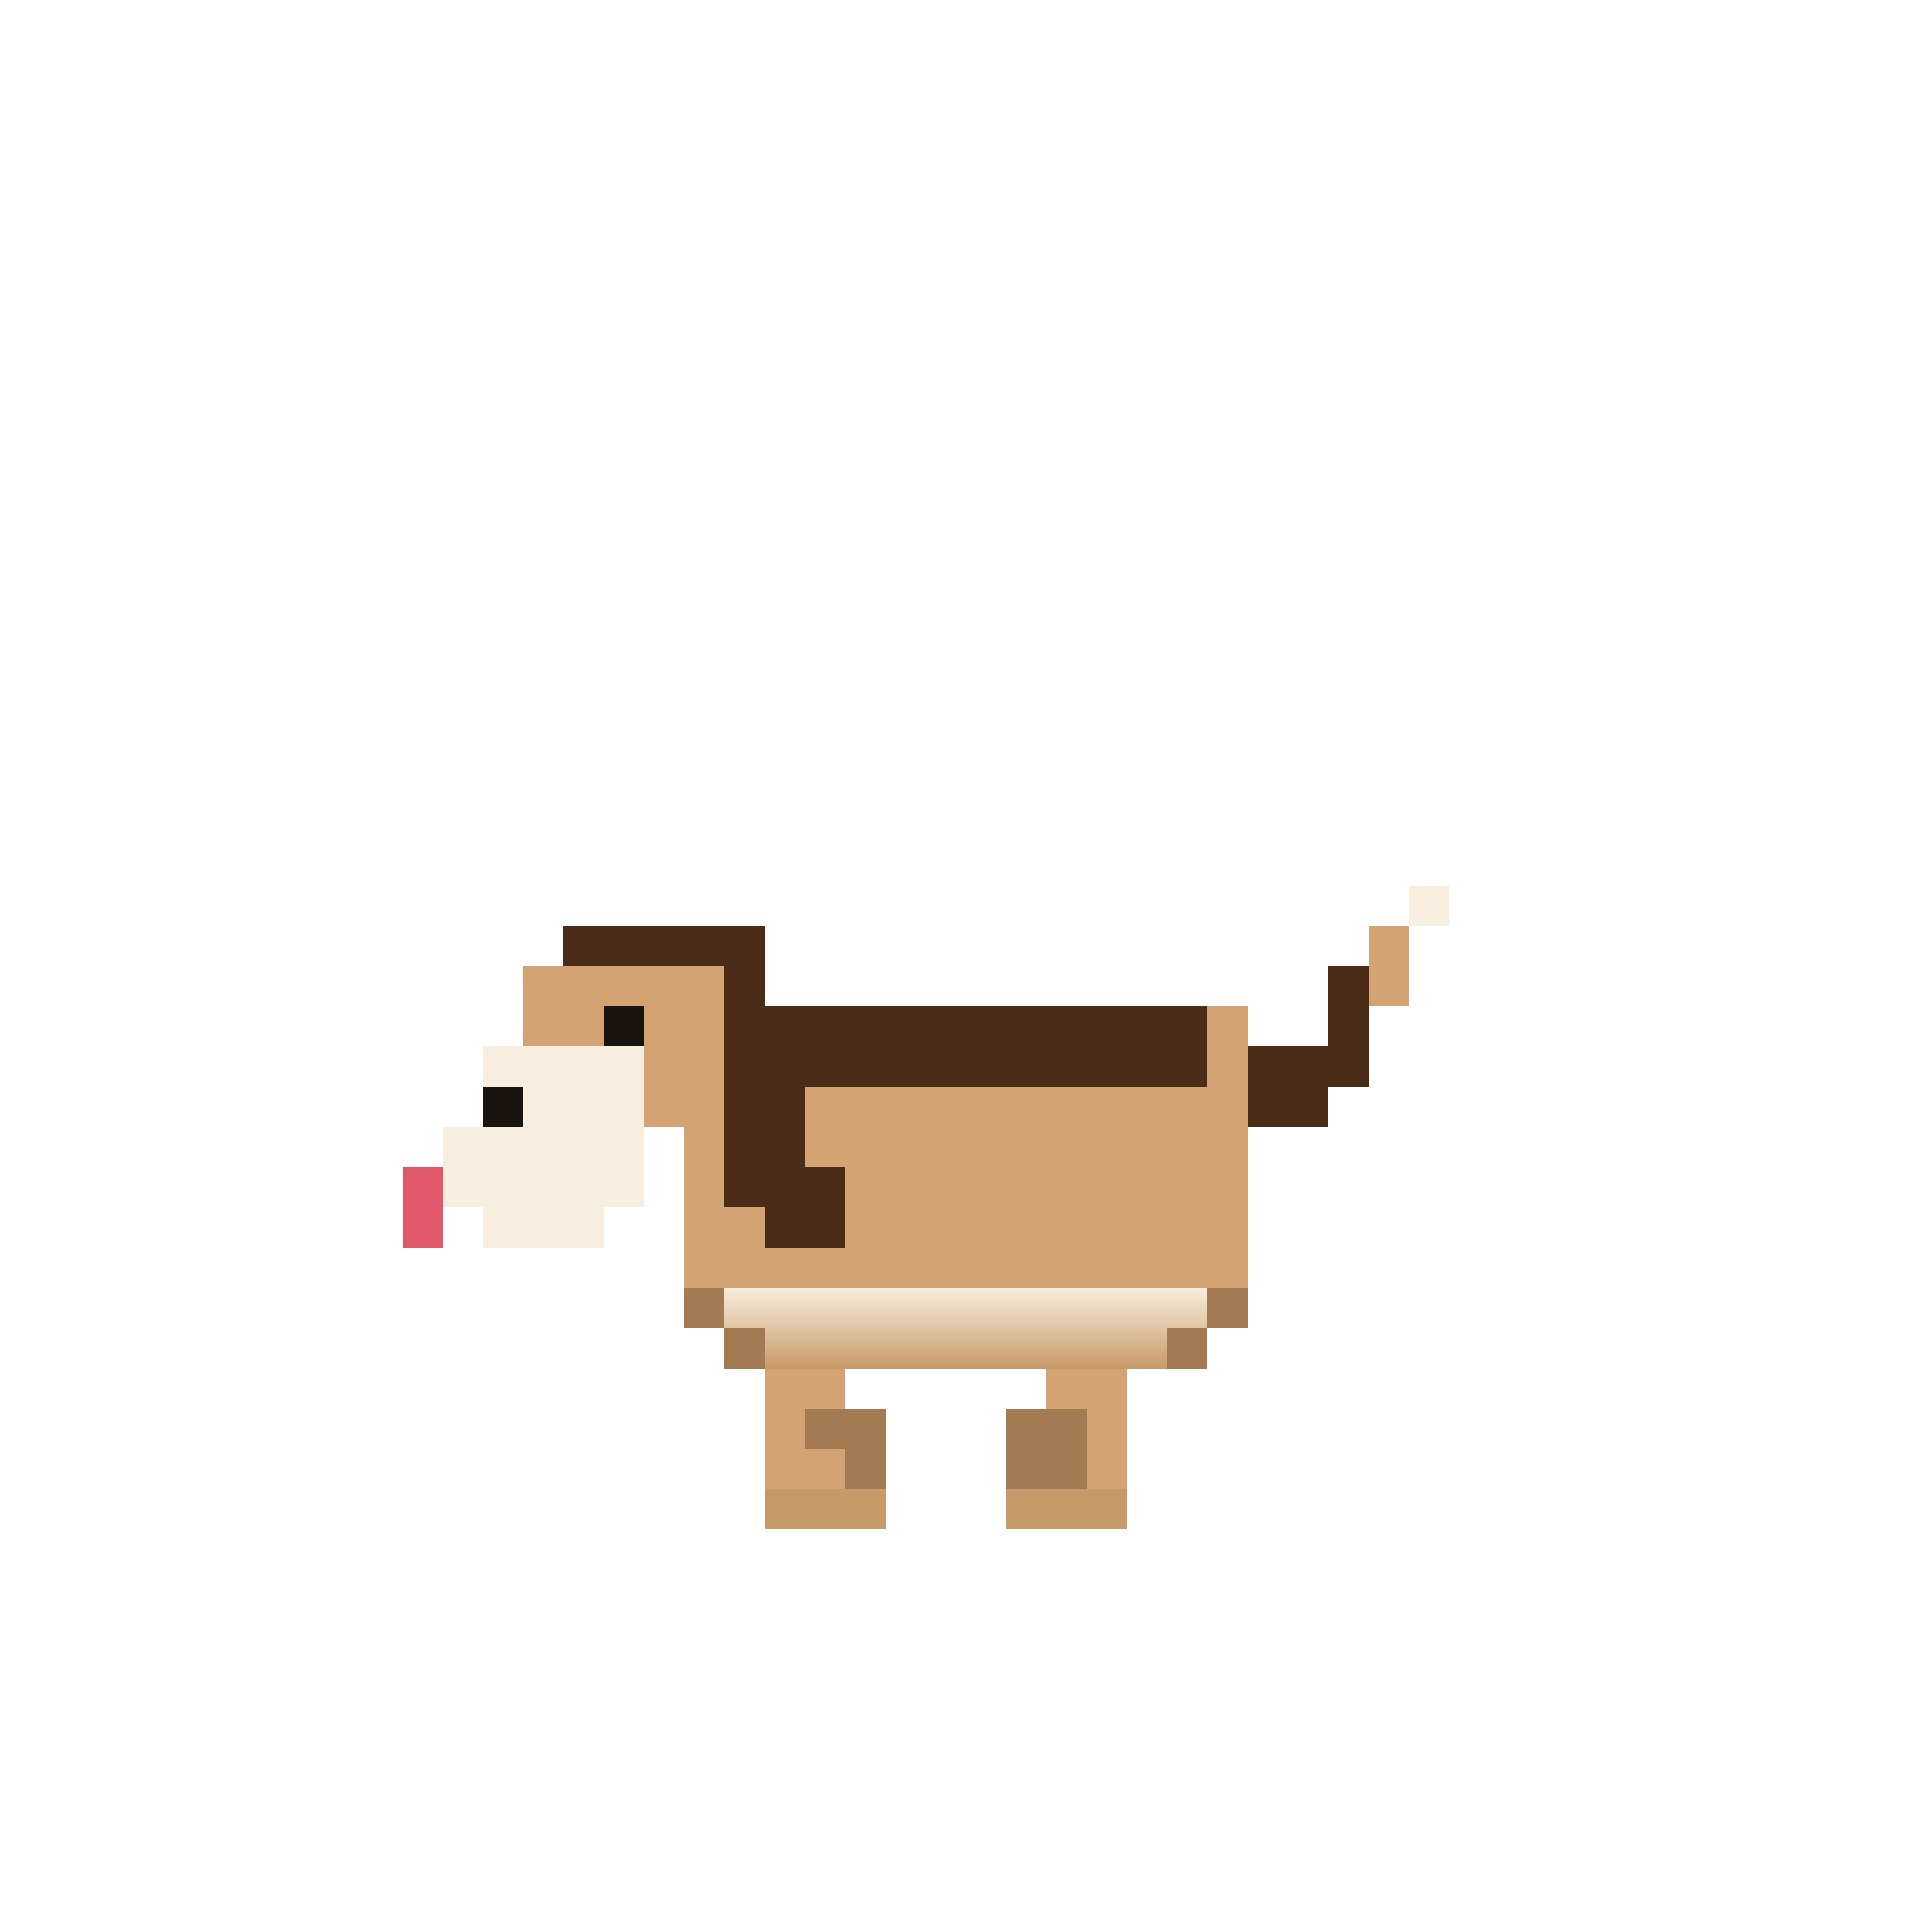
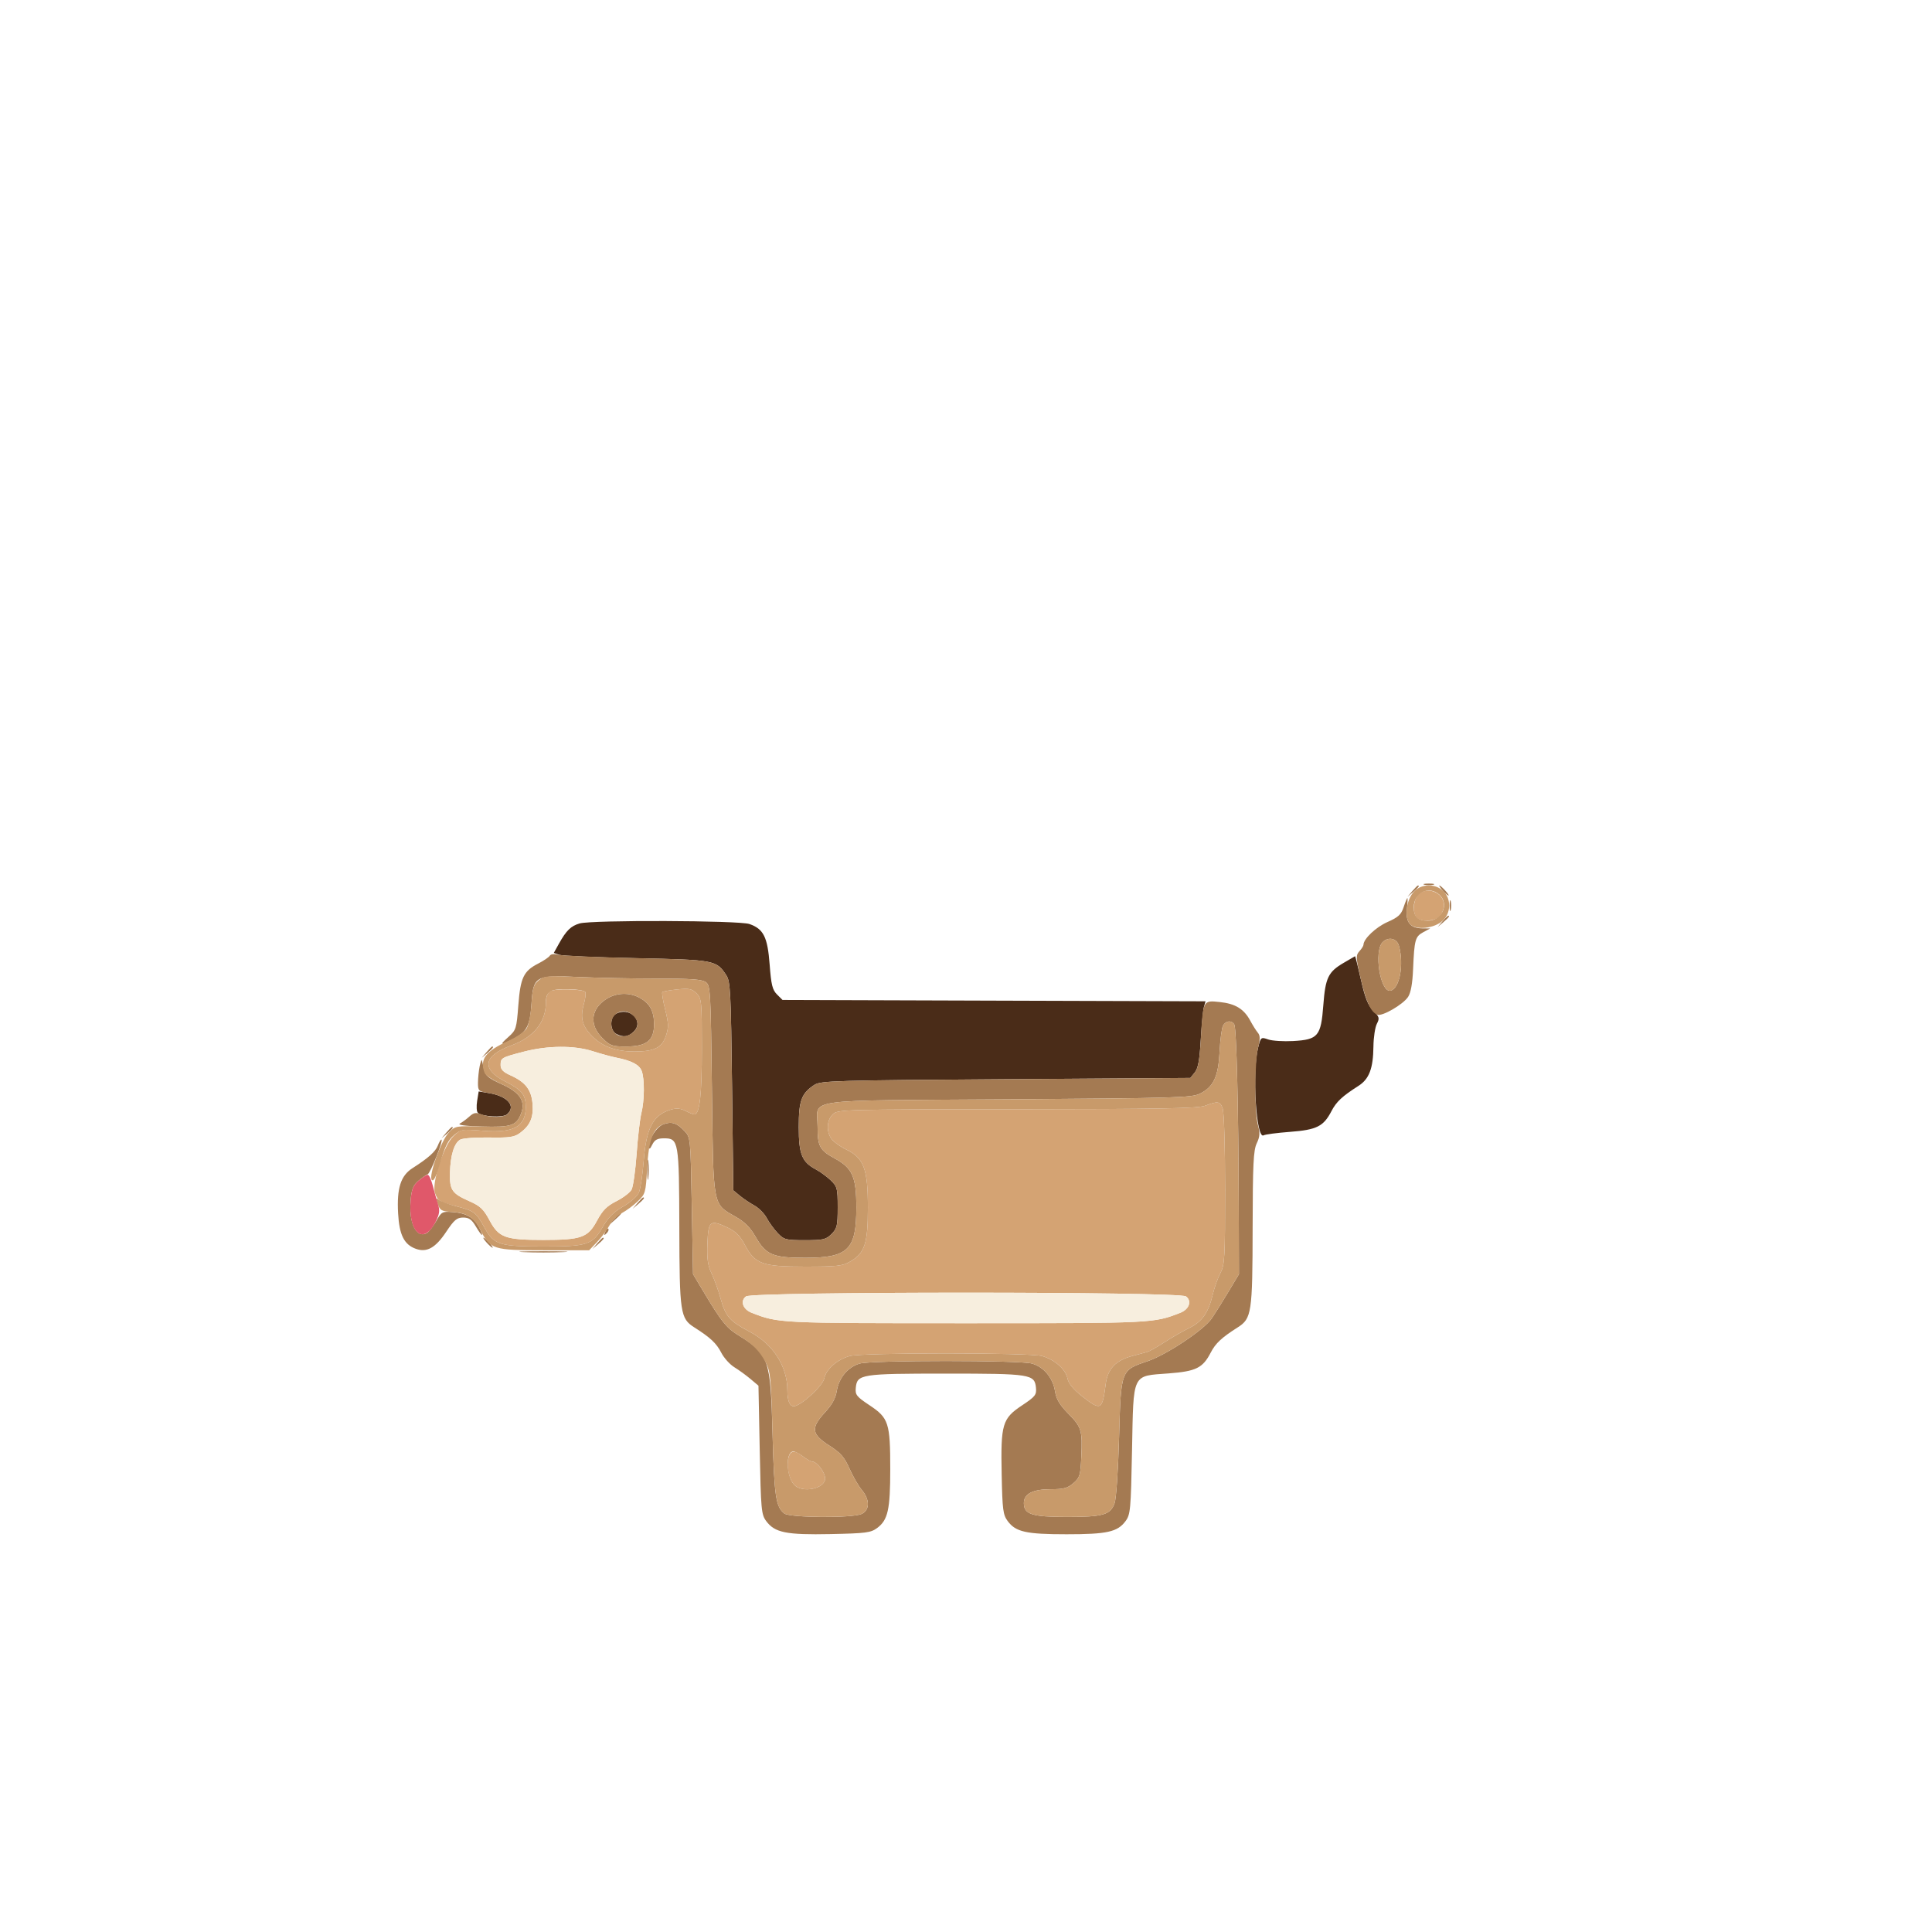
- <svg xmlns="http://www.w3.org/2000/svg" viewBox="0 0 48 48" shape-rendering="crispEdges">
-   <defs>
-     <linearGradient id="belly" x1="0" y1="32" x2="0" y2="34" gradientUnits="userSpaceOnUse" spreadMethod="pad">
-       <stop offset="0" stop-color="#f7eede" />
-       <stop offset="1" stop-color="#c89a6a" />
-     </linearGradient>
-   </defs>
-   <rect x="19" y="25" width="11" height="2" fill="#4a2c18" />
-   <rect x="30" y="25" width="1" height="2" fill="#d4a373" />
-   <rect x="17" y="25" width="2" height="2" fill="#d4a373" />
-   <rect x="17" y="27" width="14" height="2" fill="#d4a373" />
-   <rect x="17" y="29" width="14" height="3" fill="#d4a373" />
-   <rect x="17" y="32" width="1" height="1" fill="#a47a52" />
-   <rect x="30" y="32" width="1" height="1" fill="#a47a52" />
-   <rect x="18" y="32" width="12" height="1" fill="url(#belly)" />
-   <rect x="18" y="33" width="1" height="1" fill="#a47a52" />
-   <rect x="29" y="33" width="1" height="1" fill="#a47a52" />
-   <rect x="19" y="33" width="10" height="1" fill="url(#belly)" />
-   <rect x="17" y="23" width="2" height="2" fill="#4a2c18" />
-   <rect x="18" y="25" width="2" height="5" fill="#4a2c18" />
-   <rect x="19" y="29" width="2" height="2" fill="#4a2c18" />
-   <rect x="14" y="23" width="4" height="1" fill="#4a2c18" />
-   <rect x="13" y="24" width="5" height="2" fill="#d4a373" />
-   <rect x="16" y="26" width="2" height="2" fill="#d4a373" />
-   <rect x="12" y="26" width="4" height="2" fill="url(#belly)" />
-   <rect x="11" y="28" width="5" height="2" fill="url(#belly)" />
-   <rect x="12" y="30" width="3" height="1" fill="url(#belly)" />
-   <rect x="15" y="25" width="1" height="1" fill="#1a1410" />
-   <rect x="12" y="27" width="1" height="1" fill="#1a1410" />
-   <rect x="31" y="26" width="2" height="2" fill="#4a2c18" />
-   <rect x="33" y="24" width="1" height="3" fill="#4a2c18" />
-   <rect x="34" y="23" width="1" height="2" fill="#d4a373" />
-   <rect x="35" y="22" width="1" height="1" fill="url(#belly)" />
-   <rect x="26" y="34" width="2" height="3" fill="#d4a373" />
-   <rect x="26" y="35" width="1" height="1" fill="#a47a52" />
-   <rect x="26" y="37" width="2" height="1" fill="url(#belly)" />
-   <rect x="25" y="35" width="2" height="2" fill="#a47a52" />
-   <rect x="25" y="37" width="2" height="1" fill="url(#belly)" />
-   <rect x="20" y="35" width="2" height="2" fill="#a47a52" />
-   <rect x="20" y="37" width="2" height="1" fill="url(#belly)" />
-   <rect x="19" y="34" width="2" height="3" fill="#d4a373" />
-   <rect x="20" y="35" width="1" height="1" fill="#a47a52" />
-   <rect x="19" y="37" width="2" height="1" fill="url(#belly)" />
-   <rect x="10" y="29" width="1" height="2" fill="#e0586a" />
+ <svg xmlns="http://www.w3.org/2000/svg" viewBox="0 0 48 48" width="48" height="48">
+   <g transform="scale(0.0625 0.0625) translate(0,768) scale(1,-1)" fill="#d4a373" stroke="none">
+     <path d="M563.65 412.17 C561.73 410.04 561.47 404.93 563.20 403.20 C565.02 401.38 570.47 401.75 572.35 403.83 C573.26 404.83 574.00 406.79 574.00 408.17 C574.00 413.30 567.09 415.97 563.65 412.17 Z M218.75 373.98 C217.62 373.28 217.00 371.66 217.00 369.42 C217.00 361.69 212.16 355.69 203.29 352.44 C192.02 348.32 191.16 342.97 200.98 338.01 C207.44 334.75 209.00 332.80 209.00 328.00 C209.00 320.16 204.28 317.53 191.99 318.50 C183.34 319.19 183.22 319.16 180.23 316.35 C176.34 312.67 171.47 297.53 172.93 293.68 C174.11 290.57 174.67 290.24 181.68 288.41 C188.58 286.61 189.30 286.05 192.63 279.94 C196.29 273.21 198.53 272.50 216.00 272.50 C233.56 272.50 235.54 273.15 239.60 280.27 C241.77 284.06 243.94 286.23 247.73 288.40 C250.72 290.11 253.37 292.47 254.00 294.01 C254.61 295.47 255.46 301.13 255.88 306.59 C256.92 319.71 259.70 324.91 266.77 326.93 C268.91 327.55 270.62 327.39 272.52 326.40 C274.01 325.63 275.58 325.00 276.02 325.00 C278.13 325.00 279.00 332.62 279.00 351.15 C279.00 370.06 278.90 371.10 276.87 373.13 C275.05 374.95 273.97 375.17 269.27 374.69 C266.25 374.38 263.57 373.90 263.29 373.63 C263.02 373.36 263.53 370.23 264.42 366.69 C265.77 361.28 265.83 359.63 264.77 356.40 C263.16 351.52 260.23 350.03 252.22 350.01 C245.18 350.00 239.81 351.85 235.82 355.67 C231.55 359.76 230.53 363.23 232.01 368.54 C232.71 371.03 232.98 373.35 232.62 373.72 C231.45 374.88 220.56 375.09 218.75 373.98 Z M235.62 350.13 C238.85 349.10 243.07 347.95 245.00 347.57 C251.08 346.37 254.14 344.76 255.08 342.28 C256.28 339.12 256.21 330.54 254.95 325.50 C254.39 323.30 253.55 316.04 253.07 309.37 C252.59 302.70 251.69 296.28 251.06 295.12 C250.44 293.95 247.73 291.88 245.04 290.52 C241.20 288.58 239.54 286.90 237.32 282.77 C233.72 276.05 231.12 275.11 216.00 275.11 C200.83 275.11 198.28 276.04 194.63 282.86 C192.22 287.35 190.92 288.59 186.59 290.50 C179.63 293.58 178.71 294.92 178.87 301.75 C179.03 308.77 180.56 313.70 182.99 315.00 C184.00 315.54 189.16 315.91 194.45 315.82 C202.68 315.69 204.47 315.96 206.79 317.68 C210.78 320.65 212.14 323.85 211.69 329.28 C211.22 334.82 208.87 337.85 202.95 340.52 C200.02 341.84 199.00 342.89 199.00 344.59 C199.00 347.46 199.32 347.65 208.20 349.94 C217.84 352.43 228.16 352.50 235.62 350.13 Z M479.00 328.44 C476.22 327.39 460.84 327.10 404.25 327.06 C334.37 327.00 332.96 326.96 331.00 325.00 C328.63 322.63 328.41 318.29 330.49 315.32 C331.31 314.14 333.98 312.22 336.43 311.03 C343.41 307.65 345.00 303.37 345.00 287.93 C345.00 273.64 343.77 269.89 338.00 266.53 C334.92 264.74 332.77 264.50 320.00 264.50 C302.89 264.50 300.12 265.51 296.00 273.29 C294.14 276.80 292.39 278.53 289.15 280.06 C282.26 283.30 281.55 282.73 281.21 273.68 C280.98 267.54 281.34 265.00 282.90 261.70 C284.00 259.39 285.59 254.97 286.44 251.87 C288.42 244.67 290.04 242.81 298.00 238.62 C307.30 233.73 312.98 224.91 312.99 215.33 C313.00 211.23 313.89 209.00 315.52 209.00 C318.23 209.00 327.06 217.05 327.66 220.07 C328.39 223.70 332.80 227.57 337.78 228.96 C342.75 230.34 409.25 230.34 414.22 228.96 C419.20 227.57 423.61 223.70 424.34 220.07 C424.73 218.08 426.62 215.77 430.05 213.05 C437.64 207.05 438.20 207.33 439.52 217.74 C440.30 223.90 443.54 227.29 450.30 229.03 C452.61 229.63 455.19 230.32 456.03 230.56 C456.87 230.80 460.02 232.58 463.03 234.52 C466.04 236.47 470.46 239.00 472.85 240.16 C477.85 242.59 480.38 246.21 482.09 253.42 C482.75 256.21 484.13 260.07 485.15 261.99 C486.83 265.15 487.00 268.18 487.00 295.17 C487.00 312.05 486.58 325.98 486.02 327.43 C484.95 330.27 484.14 330.38 479.00 328.44 Z M471.43 252.67 C473.88 250.89 472.73 247.53 469.22 246.16 C458.52 241.99 458.68 242.00 384.00 242.00 C309.32 242.00 309.48 241.99 298.78 246.16 C295.27 247.53 294.12 250.89 296.57 252.67 C299.25 254.63 468.75 254.63 471.43 252.67 Z M313.40 188.46 C312.56 185.10 313.63 180.07 315.67 177.82 C318.82 174.33 328.00 176.17 328.00 180.29 C328.00 182.71 324.72 187.00 322.87 187.00 C322.29 187.00 320.67 187.90 319.27 189.00 C315.87 191.68 314.17 191.52 313.40 188.46 Z" />
+   </g>
+   <g transform="scale(0.0625 0.0625) translate(0,768) scale(1,-1)" fill="#4a2c18" stroke="none">
+     <path d="M230.42 400.92 C226.94 399.91 225.10 398.12 222.17 392.85 L220.14 389.20 L222.32 388.45 C223.52 388.04 237.35 387.43 253.05 387.10 C284.16 386.45 284.77 386.33 288.74 380.28 C290.33 377.86 290.55 373.54 291.00 336.21 L291.50 294.82 L294.11 292.66 C295.55 291.47 298.15 289.73 299.89 288.78 C301.63 287.83 303.83 285.60 304.78 283.82 C305.73 282.04 307.70 279.33 309.17 277.79 C311.67 275.18 312.38 275.00 319.97 275.00 C327.26 275.00 328.34 275.25 330.55 277.45 C332.75 279.66 333.00 280.74 333.00 288.03 C333.00 295.62 332.82 296.33 330.21 298.83 C328.67 300.30 326.01 302.24 324.29 303.15 C318.78 306.08 317.52 309.20 317.52 320.00 C317.52 330.49 318.59 333.37 323.72 336.74 C326.21 338.37 331.87 338.54 399.79 339.00 L473.18 339.50 L474.93 341.67 C476.26 343.31 476.85 346.52 477.32 354.67 C477.66 360.63 478.23 366.50 478.58 367.73 L479.22 369.97 L395.14 370.23 L311.06 370.50 L308.87 372.69 C307.05 374.50 306.55 376.52 305.95 384.56 C305.12 395.53 303.52 398.73 297.91 400.69 C293.82 402.13 235.24 402.33 230.42 400.92 Z M534.21 385.30 C527.99 381.68 526.87 379.38 526.04 368.44 C525.11 356.09 523.97 354.73 514.04 354.17 C510.21 353.96 505.75 354.24 504.13 354.80 C501.25 355.81 501.17 355.74 500.10 351.47 C497.67 341.83 499.38 314.88 502.31 316.69 C502.91 317.06 507.63 317.68 512.81 318.07 C523.43 318.88 526.12 320.23 529.28 326.32 C531.22 330.05 533.58 332.25 540.00 336.34 C544.27 339.06 545.86 343.25 545.96 352.00 C546.00 355.57 546.61 359.62 547.31 361.00 C548.47 363.25 548.33 363.77 545.88 366.24 C543.82 368.32 542.64 371.28 541.00 378.49 C539.81 383.72 538.76 387.95 538.67 387.90 C538.58 387.84 536.57 386.68 534.21 385.30 Z M244.75 364.92 C242.33 363.51 242.45 358.37 244.93 357.04 C247.80 355.50 249.77 355.77 251.98 357.98 C256.20 362.20 250.11 368.04 244.75 364.92 Z M189.67 330.34 C189.33 328.25 189.45 326.15 189.94 325.66 C191.48 324.12 199.85 323.63 201.49 324.99 C205.32 328.17 201.89 332.26 194.39 333.47 L190.28 334.13 L189.67 330.34 Z" />
+   </g>
+   <g transform="scale(0.0625 0.0625) translate(0,768) scale(1,-1)" fill="#a47a52" stroke="none">
+     <path d="M566.25 416.31 C567.21 416.06 568.79 416.06 569.75 416.31 C570.71 416.56 569.92 416.77 568.00 416.77 C566.08 416.77 565.29 416.56 566.25 416.31 Z M561.40 413.75 L559.50 411.50 L561.75 413.40 C563.86 415.20 564.46 416.00 563.65 416.00 C563.47 416.00 562.45 414.99 561.40 413.75 Z M573.50 414.00 C574.50 412.90 575.53 412.00 575.81 412.00 C576.08 412.00 575.50 412.90 574.50 414.00 C573.50 415.10 572.47 416.00 572.19 416.00 C571.92 416.00 572.50 415.10 573.50 414.00 Z M557.97 407.40 C556.98 404.42 555.85 403.38 551.50 401.46 C546.91 399.43 542.00 394.76 542.00 392.42 C542.00 392.00 541.28 390.86 540.40 389.89 C538.92 388.26 538.96 387.38 540.88 379.04 C542.99 369.88 544.96 365.61 547.52 364.63 C549.46 363.89 557.76 368.70 559.74 371.72 C560.83 373.39 561.49 377.06 561.73 382.86 C562.22 394.43 562.57 395.70 565.76 397.43 L568.50 398.92 L565.32 398.96 C560.59 399.02 558.68 401.46 559.27 406.68 C559.54 409.06 559.62 411.00 559.45 411.00 C559.29 411.00 558.62 409.38 557.97 407.40 Z M576.23 408.00 C576.23 406.07 576.44 405.29 576.69 406.25 C576.94 407.21 576.94 408.79 576.69 409.75 C576.44 410.71 576.23 409.93 576.23 408.00 Z M573.40 401.75 L571.50 399.50 L573.75 401.40 C574.99 402.45 576.00 403.47 576.00 403.65 C576.00 404.46 575.20 403.86 573.40 401.75 Z M556.11 392.00 C558.18 384.50 556.34 374.88 552.71 374.18 C548.68 373.41 546.04 389.90 549.62 393.48 C551.92 395.78 555.28 395.01 556.11 392.00 Z M218.55 388.08 C218.17 387.47 216.10 386.07 213.95 384.97 C208.13 382.00 206.87 379.36 206.04 368.33 C205.34 359.14 205.15 358.52 202.14 355.83 C198.38 352.47 198.74 352.32 204.03 355.01 C209.40 357.76 210.70 360.25 211.27 368.94 C212.00 380.01 212.75 380.44 229.91 379.63 C237.28 379.28 251.26 379.00 260.97 379.00 C274.62 379.00 279.06 378.68 280.56 377.58 C282.41 376.23 282.52 374.28 283.00 334.83 C283.57 287.67 283.22 289.57 292.37 284.35 C296.07 282.23 298.25 280.04 300.41 276.25 C304.45 269.18 307.25 268.00 320.00 268.00 C337.17 268.00 340.41 271.17 340.41 288.00 C340.41 300.10 338.86 303.67 331.95 307.43 C325.81 310.77 325.00 312.26 325.00 320.24 C325.00 331.56 317.01 330.43 400.67 331.00 C467.68 331.46 473.78 331.64 477.04 333.27 C482.41 335.94 484.31 340.03 484.81 349.98 C485.05 354.67 485.65 359.29 486.16 360.25 C487.21 362.28 489.54 362.55 490.64 360.78 C491.52 359.35 492.30 328.03 492.42 289.00 L492.50 261.50 L488.32 254.50 C486.01 250.65 483.04 245.90 481.71 243.94 C478.60 239.37 463.72 229.45 456.12 226.88 C445.52 223.30 445.60 223.52 444.85 196.67 C444.48 183.42 443.71 172.17 443.05 170.39 C441.37 165.83 438.47 165.00 424.18 165.00 C410.20 165.00 407.00 166.03 407.00 170.50 C407.00 174.18 410.54 176.00 417.67 176.00 C422.79 176.00 424.38 176.42 426.68 178.40 C429.24 180.60 429.51 181.50 429.84 188.91 C430.32 199.43 429.92 200.73 424.56 206.17 C421.20 209.59 419.90 211.79 419.39 214.96 C418.53 220.32 414.91 224.65 410.19 225.97 C405.31 227.32 346.69 227.32 341.81 225.97 C337.11 224.66 333.47 220.33 332.62 215.05 C332.17 212.19 330.74 209.58 327.98 206.60 C322.24 200.37 322.54 197.91 329.60 193.40 C334.19 190.46 335.63 188.82 337.67 184.22 C339.03 181.14 341.24 177.32 342.57 175.73 C345.84 171.85 345.79 167.68 342.45 166.16 C338.80 164.50 314.03 164.66 311.79 166.36 C308.40 168.93 307.76 173.31 307.10 198.00 C306.30 228.03 305.73 229.64 293.22 237.41 C288.76 240.18 286.68 242.80 279.68 254.50 L275.50 261.50 L275.00 288.67 C274.50 315.68 274.49 315.86 272.09 318.40 C269.05 321.64 266.94 322.31 263.68 321.07 C260.99 320.04 257.99 315.40 258.01 312.30 C258.03 310.93 258.33 311.09 259.29 313.00 C260.27 314.94 261.33 315.50 264.00 315.50 C269.76 315.50 269.96 314.32 270.04 280.00 C270.12 246.02 270.44 243.88 276.00 240.34 C282.45 236.24 284.78 234.04 286.73 230.26 C287.79 228.19 290.13 225.60 291.92 224.50 C293.71 223.40 296.60 221.30 298.34 219.83 L301.50 217.17 L302.00 191.65 C302.47 167.74 302.63 165.96 304.60 163.32 C308.00 158.74 312.56 157.82 330.18 158.18 C344.24 158.47 346.15 158.72 348.68 160.59 C352.97 163.78 353.89 167.89 353.89 184.00 C353.89 202.36 353.25 204.34 345.69 209.36 C340.46 212.84 339.92 213.53 340.19 216.34 C340.72 221.73 342.23 221.97 376.00 221.97 C409.77 221.97 411.28 221.73 411.81 216.34 C412.08 213.53 411.54 212.84 406.31 209.36 C398.41 204.11 397.77 201.93 398.18 181.82 C398.47 167.76 398.72 165.85 400.59 163.32 C403.78 159.03 407.89 158.11 424.00 158.11 C440.11 158.11 444.22 159.03 447.41 163.32 C449.37 165.96 449.53 167.75 450.00 191.55 C450.61 222.58 449.83 220.94 464.56 222.05 C475.45 222.88 478.11 224.19 481.28 230.32 C483.22 234.05 485.58 236.25 492.00 240.34 C497.56 243.88 497.88 246.02 497.94 279.85 C497.99 305.29 498.25 310.73 499.57 313.51 C500.83 316.16 500.93 317.59 500.08 320.66 C498.67 325.72 498.70 345.92 500.12 351.56 C500.99 355.00 500.96 356.35 499.99 357.51 C499.30 358.34 497.96 360.47 497.02 362.23 C494.49 366.94 491.07 369.03 484.84 369.68 C478.14 370.37 478.23 370.56 477.32 354.67 C476.85 346.52 476.26 343.31 474.93 341.67 L473.18 339.50 L399.79 339.00 C331.87 338.54 326.21 338.37 323.72 336.74 C318.59 333.37 317.52 330.49 317.52 320.00 C317.52 309.20 318.78 306.08 324.29 303.15 C326.01 302.24 328.67 300.30 330.21 298.83 C332.82 296.33 333.00 295.62 333.00 288.03 C333.00 280.74 332.75 279.66 330.55 277.45 C328.34 275.25 327.26 275.00 319.97 275.00 C312.38 275.00 311.67 275.18 309.17 277.79 C307.70 279.33 305.73 282.04 304.78 283.82 C303.83 285.60 301.63 287.83 299.89 288.78 C298.15 289.73 295.55 291.47 294.11 292.66 L291.50 294.82 L291.00 336.21 C290.55 373.54 290.33 377.86 288.74 380.28 C284.77 386.32 284.15 386.44 253.05 387.13 C237.35 387.48 223.32 388.09 221.87 388.48 C220.27 388.91 218.96 388.75 218.55 388.08 Z M241.31 371.05 C234.87 367.12 234.09 360.71 239.40 355.40 C242.51 352.29 243.31 352.00 248.77 352.00 C257.04 352.00 260.00 354.33 260.00 360.85 C260.00 366.18 258.23 369.31 253.99 371.51 C250.03 373.55 245.13 373.37 241.31 371.05 Z M251.17 364.75 C253.80 362.63 254.10 360.10 251.98 357.98 C248.38 354.38 243.00 356.18 243.00 360.99 C243.00 365.31 247.76 367.50 251.17 364.75 Z M193.40 349.75 L191.50 347.50 L193.75 349.40 C195.86 351.20 196.46 352.00 195.65 352.00 C195.47 352.00 194.45 350.99 193.40 349.75 Z M190.67 344.11 C190.30 342.26 190.00 339.27 190.00 337.46 C190.00 334.37 190.25 334.14 194.25 333.49 C201.69 332.29 205.12 328.52 201.80 325.20 C200.33 323.73 195.07 323.64 191.41 325.03 C189.20 325.88 188.31 325.72 186.60 324.17 C185.44 323.13 183.75 321.87 182.83 321.39 C181.74 320.81 184.76 320.39 191.55 320.19 C203.05 319.86 205.14 320.50 206.98 324.96 C209.12 330.13 206.88 333.69 199.36 337.06 C194.28 339.34 192.95 340.43 192.45 342.69 C192.10 344.24 191.72 345.94 191.58 346.48 C191.45 347.03 191.04 345.96 190.67 344.11 Z M177.40 317.75 L175.50 315.50 L177.75 317.40 C179.86 319.20 180.46 320.00 179.65 320.00 C179.47 320.00 178.45 318.99 177.40 317.75 Z M174.05 312.64 C173.14 310.23 170.21 307.61 164.00 303.66 C159.29 300.65 157.71 295.72 158.25 285.71 C158.72 277.08 160.65 273.23 165.35 271.56 C169.67 270.02 173.11 271.95 177.32 278.26 C180.54 283.09 181.62 284.00 184.11 284.00 C186.43 284.00 187.51 283.25 189.13 280.50 C191.65 276.23 192.64 275.86 190.50 279.99 C188.44 283.99 185.41 285.78 180.05 286.17 C175.80 286.49 175.51 286.33 173.39 282.59 C172.17 280.44 170.50 278.30 169.67 277.84 C165.55 275.53 162.48 281.71 163.23 290.78 C163.60 295.19 164.23 296.80 166.28 298.56 C167.70 299.79 169.36 300.95 169.97 301.16 C171.08 301.53 176.42 315.00 175.46 315.00 C175.18 315.00 174.55 313.94 174.05 312.64 Z M257.32 303.00 C257.32 299.43 257.50 297.96 257.72 299.75 C257.95 301.54 257.95 304.46 257.72 306.25 C257.50 308.04 257.32 306.57 257.32 303.00 Z M253.40 289.75 L251.50 287.50 L253.75 289.40 C255.86 291.20 256.46 292.00 255.65 292.00 C255.47 292.00 254.45 290.99 253.40 289.75 Z M243.92 283.25 L241.50 280.50 L244.25 282.92 C246.82 285.19 247.46 286.00 246.67 286.00 C246.50 286.00 245.26 284.76 243.92 283.25 Z M240.56 278.29 C240.02 276.87 240.14 276.75 241.12 277.73 C241.81 278.41 242.11 279.22 241.81 279.53 C241.50 279.83 240.94 279.28 240.56 278.29 Z M193.50 274.00 C194.50 272.90 195.53 272.00 195.81 272.00 C196.08 272.00 195.50 272.90 194.50 274.00 C193.50 275.10 192.47 276.00 192.19 276.00 C191.92 276.00 192.50 275.10 193.50 274.00 Z M237.40 273.75 L235.50 271.50 L237.75 273.40 C239.86 275.20 240.46 276.00 239.65 276.00 C239.47 276.00 238.45 274.99 237.40 273.75 Z M208.25 270.26 C212.51 270.07 219.49 270.07 223.75 270.26 C228.01 270.44 224.53 270.60 216.00 270.60 C207.47 270.60 203.99 270.44 208.25 270.26 Z" />
+   </g>
+   <g transform="scale(0.0625 0.0625) translate(0,768) scale(1,-1)" fill="#c89a6a" stroke="none">
+     <path d="M562.06 413.56 C558.94 410.24 558.11 403.03 560.57 400.57 C563.03 398.11 570.24 398.94 573.56 402.06 C576.85 405.14 576.91 410.80 573.69 413.83 C570.45 416.86 565.04 416.74 562.06 413.56 Z M572.17 412.35 C576.22 408.68 573.24 402.00 567.55 402.00 C563.61 402.00 562.00 403.56 562.00 407.37 C562.00 413.14 568.03 416.09 572.17 412.35 Z M549.62 393.48 C546.04 389.90 548.68 373.41 552.71 374.18 C556.34 374.88 558.18 384.50 556.11 392.00 C555.28 395.01 551.92 395.78 549.62 393.48 Z M214.13 378.33 C212.13 376.69 211.68 375.23 211.27 368.94 C211.00 364.85 210.12 360.45 209.31 359.16 C208.49 357.87 205.28 355.67 202.17 354.27 C192.99 350.15 190.57 346.89 192.65 341.47 C193.01 340.54 196.08 338.54 199.48 337.01 C206.88 333.69 209.11 330.10 206.98 324.96 C205.13 320.50 203.05 319.86 191.49 320.19 C181.50 320.49 180.95 320.39 178.57 318.00 C175.39 314.81 170.19 300.41 171.67 298.93 C172.40 298.20 173.43 300.36 175.07 306.03 C176.84 312.16 178.16 314.80 180.40 316.68 C183.24 319.07 183.76 319.15 192.05 318.50 C204.27 317.53 209.00 320.18 209.00 328.00 C209.00 332.80 207.44 334.75 200.98 338.01 C191.16 342.97 192.02 348.32 203.29 352.44 C212.16 355.69 217.00 361.69 217.00 369.43 C217.00 371.98 217.58 373.24 219.14 374.08 C221.28 375.22 231.40 374.93 232.64 373.70 C232.99 373.34 232.71 371.03 232.01 368.54 C230.53 363.23 231.55 359.76 235.82 355.67 C239.81 351.85 245.18 350.00 252.22 350.01 C260.23 350.03 263.16 351.52 264.77 356.40 C265.83 359.63 265.77 361.28 264.42 366.69 C263.53 370.23 263.02 373.36 263.29 373.63 C263.57 373.90 266.25 374.38 269.27 374.69 C273.97 375.17 275.05 374.95 276.87 373.13 C278.90 371.10 279.00 370.06 279.00 351.15 C279.00 332.62 278.13 325.00 276.02 325.00 C275.58 325.00 274.01 325.63 272.52 326.40 C270.62 327.39 268.91 327.55 266.77 326.93 C259.70 324.91 256.92 319.71 255.88 306.59 C255.46 301.13 254.61 295.47 254.00 294.01 C253.37 292.47 250.72 290.11 247.73 288.40 C243.94 286.23 241.77 284.06 239.60 280.27 C235.54 273.15 233.56 272.50 216.00 272.50 C198.53 272.50 196.29 273.21 192.63 279.94 C189.29 286.07 188.58 286.61 181.57 288.44 C178.38 289.27 175.15 290.46 174.39 291.09 C173.26 292.03 173.20 291.74 174.03 289.36 C174.92 286.83 175.57 286.47 179.73 286.22 C185.57 285.88 188.41 284.08 190.96 279.08 C194.91 271.33 195.95 271.00 216.23 271.00 L234.20 271.00 L237.35 274.28 C239.08 276.08 241.27 279.02 242.22 280.81 C243.17 282.60 245.40 284.83 247.19 285.78 C248.98 286.73 251.85 288.85 253.57 290.50 C256.56 293.38 256.71 293.92 257.24 303.60 C257.86 314.86 259.57 319.51 263.68 321.07 C266.94 322.31 269.05 321.64 272.09 318.40 C274.49 315.86 274.50 315.68 275.00 288.67 L275.50 261.50 L279.68 254.50 C286.68 242.80 288.76 240.18 293.22 237.41 C299.27 233.66 301.88 231.09 304.32 226.50 C306.27 222.85 306.51 220.36 307.10 198.00 C307.76 173.31 308.40 168.93 311.79 166.36 C314.03 164.66 338.80 164.50 342.45 166.16 C345.79 167.68 345.84 171.85 342.57 175.73 C341.24 177.32 339.03 181.14 337.67 184.22 C335.63 188.82 334.19 190.46 329.60 193.40 C322.54 197.91 322.24 200.37 327.98 206.60 C330.74 209.58 332.17 212.19 332.62 215.05 C333.47 220.33 337.11 224.66 341.81 225.97 C346.69 227.32 405.31 227.32 410.19 225.97 C414.91 224.65 418.53 220.32 419.39 214.96 C419.90 211.79 421.20 209.59 424.56 206.17 C429.92 200.73 430.32 199.43 429.84 188.91 C429.51 181.50 429.24 180.60 426.68 178.40 C424.38 176.42 422.79 176.00 417.67 176.00 C410.54 176.00 407.00 174.18 407.00 170.50 C407.00 166.03 410.20 165.00 424.18 165.00 C438.47 165.00 441.37 165.83 443.05 170.39 C443.71 172.17 444.48 183.42 444.85 196.67 C445.60 223.52 445.52 223.30 456.12 226.88 C463.72 229.45 478.60 239.37 481.71 243.94 C483.04 245.90 486.01 250.65 488.32 254.50 L492.50 261.50 L492.42 289.00 C492.30 328.03 491.52 359.35 490.64 360.78 C489.54 362.55 487.21 362.28 486.16 360.25 C485.65 359.29 485.05 354.67 484.81 349.98 C484.31 340.03 482.41 335.94 477.04 333.27 C473.78 331.64 467.68 331.46 400.67 331.00 C317.01 330.43 325.00 331.56 325.00 320.24 C325.00 312.26 325.81 310.77 331.95 307.43 C338.86 303.67 340.41 300.10 340.41 288.00 C340.41 271.17 337.17 268.00 320.00 268.00 C307.25 268.00 304.45 269.18 300.41 276.25 C298.25 280.04 296.07 282.23 292.37 284.35 C283.22 289.57 283.57 287.67 283.00 334.83 C282.52 374.28 282.41 376.23 280.56 377.58 C279.06 378.68 274.62 379.00 260.97 379.00 C251.26 379.00 237.28 379.28 229.91 379.63 C217.59 380.21 216.31 380.11 214.13 378.33 Z M253.99 371.51 C258.23 369.31 260.00 366.18 260.00 360.85 C260.00 354.33 257.04 352.00 248.77 352.00 C243.31 352.00 242.51 352.29 239.40 355.40 C234.09 360.71 234.87 367.12 241.31 371.05 C245.13 373.37 250.03 373.55 253.99 371.51 Z M486.02 327.43 C486.58 325.98 487.00 312.05 487.00 295.17 C487.00 268.18 486.83 265.15 485.15 261.99 C484.13 260.07 482.75 256.21 482.09 253.42 C480.38 246.21 477.85 242.59 472.85 240.16 C470.46 239.00 466.04 236.47 463.03 234.52 C460.02 232.58 456.87 230.80 456.03 230.56 C455.19 230.32 452.61 229.63 450.30 229.03 C443.54 227.29 440.30 223.90 439.52 217.74 C438.20 207.33 437.64 207.05 430.05 213.05 C426.62 215.77 424.73 218.08 424.34 220.07 C423.61 223.70 419.20 227.57 414.22 228.96 C409.25 230.34 342.75 230.34 337.78 228.96 C332.80 227.57 328.39 223.70 327.66 220.07 C327.06 217.05 318.23 209.00 315.52 209.00 C313.89 209.00 313.00 211.23 312.99 215.33 C312.98 224.91 307.30 233.73 298.00 238.62 C290.04 242.81 288.42 244.67 286.44 251.87 C285.59 254.97 284.00 259.39 282.90 261.70 C281.34 265.00 280.98 267.54 281.21 273.68 C281.55 282.73 282.26 283.30 289.15 280.06 C292.39 278.53 294.14 276.80 296.00 273.29 C300.12 265.51 302.89 264.50 320.00 264.50 C332.77 264.50 334.92 264.74 338.00 266.53 C343.77 269.89 345.00 273.64 345.00 287.93 C345.00 303.37 343.41 307.65 336.43 311.03 C333.98 312.22 331.31 314.14 330.49 315.32 C328.41 318.29 328.63 322.63 331.00 325.00 C332.96 326.96 334.37 327.00 404.25 327.06 C460.84 327.10 476.22 327.39 479.00 328.44 C484.14 330.38 484.95 330.27 486.02 327.43 Z M319.27 189.00 C320.67 187.90 322.29 187.00 322.87 187.00 C324.72 187.00 328.00 182.71 328.00 180.29 C328.00 176.17 318.82 174.33 315.67 177.82 C312.47 181.35 312.26 191.00 315.38 191.00 C316.12 191.00 317.87 190.10 319.27 189.00 Z" />
+   </g>
+   <g transform="scale(0.0625 0.0625) translate(0,768) scale(1,-1)" fill="#f7eede" stroke="none">
+     <path d="M208.20 349.94 C199.32 347.65 199.00 347.46 199.00 344.59 C199.00 342.89 200.02 341.84 202.95 340.52 C208.87 337.85 211.22 334.82 211.69 329.28 C212.14 323.85 210.78 320.65 206.79 317.68 C204.47 315.96 202.68 315.69 194.45 315.82 C189.16 315.91 184.00 315.54 182.99 315.00 C180.56 313.70 179.03 308.77 178.87 301.75 C178.71 294.92 179.63 293.58 186.59 290.50 C190.92 288.59 192.22 287.35 194.63 282.86 C198.28 276.04 200.83 275.11 216.00 275.11 C231.12 275.11 233.72 276.05 237.32 282.77 C239.54 286.90 241.20 288.58 245.04 290.52 C247.73 291.88 250.44 293.95 251.06 295.12 C251.69 296.28 252.59 302.70 253.07 309.37 C253.55 316.04 254.39 323.30 254.95 325.50 C256.21 330.54 256.28 339.12 255.08 342.28 C254.14 344.76 251.08 346.37 245.00 347.57 C243.07 347.95 238.85 349.10 235.62 350.13 C228.16 352.50 217.84 352.43 208.20 349.94 Z M296.57 252.67 C294.12 250.89 295.27 247.53 298.78 246.16 C309.48 241.99 309.32 242.00 384.00 242.00 C458.68 242.00 458.52 241.99 469.22 246.16 C472.73 247.53 473.88 250.89 471.43 252.67 C468.75 254.63 299.25 254.63 296.57 252.67 Z" />
+   </g>
+   <g transform="scale(0.0625 0.0625) translate(0,768) scale(1,-1)" fill="#e0586a" stroke="none">
+     <path d="M166.40 298.67 C164.22 296.79 163.60 295.26 163.23 290.78 C162.17 278.01 168.26 272.71 173.10 282.19 C174.73 285.38 174.92 286.75 174.11 289.32 C173.56 291.07 172.62 294.41 172.02 296.75 C171.42 299.09 170.52 301.00 170.02 301.00 C169.52 301.00 167.89 299.95 166.40 298.67 Z" />
+   </g>
</svg>
